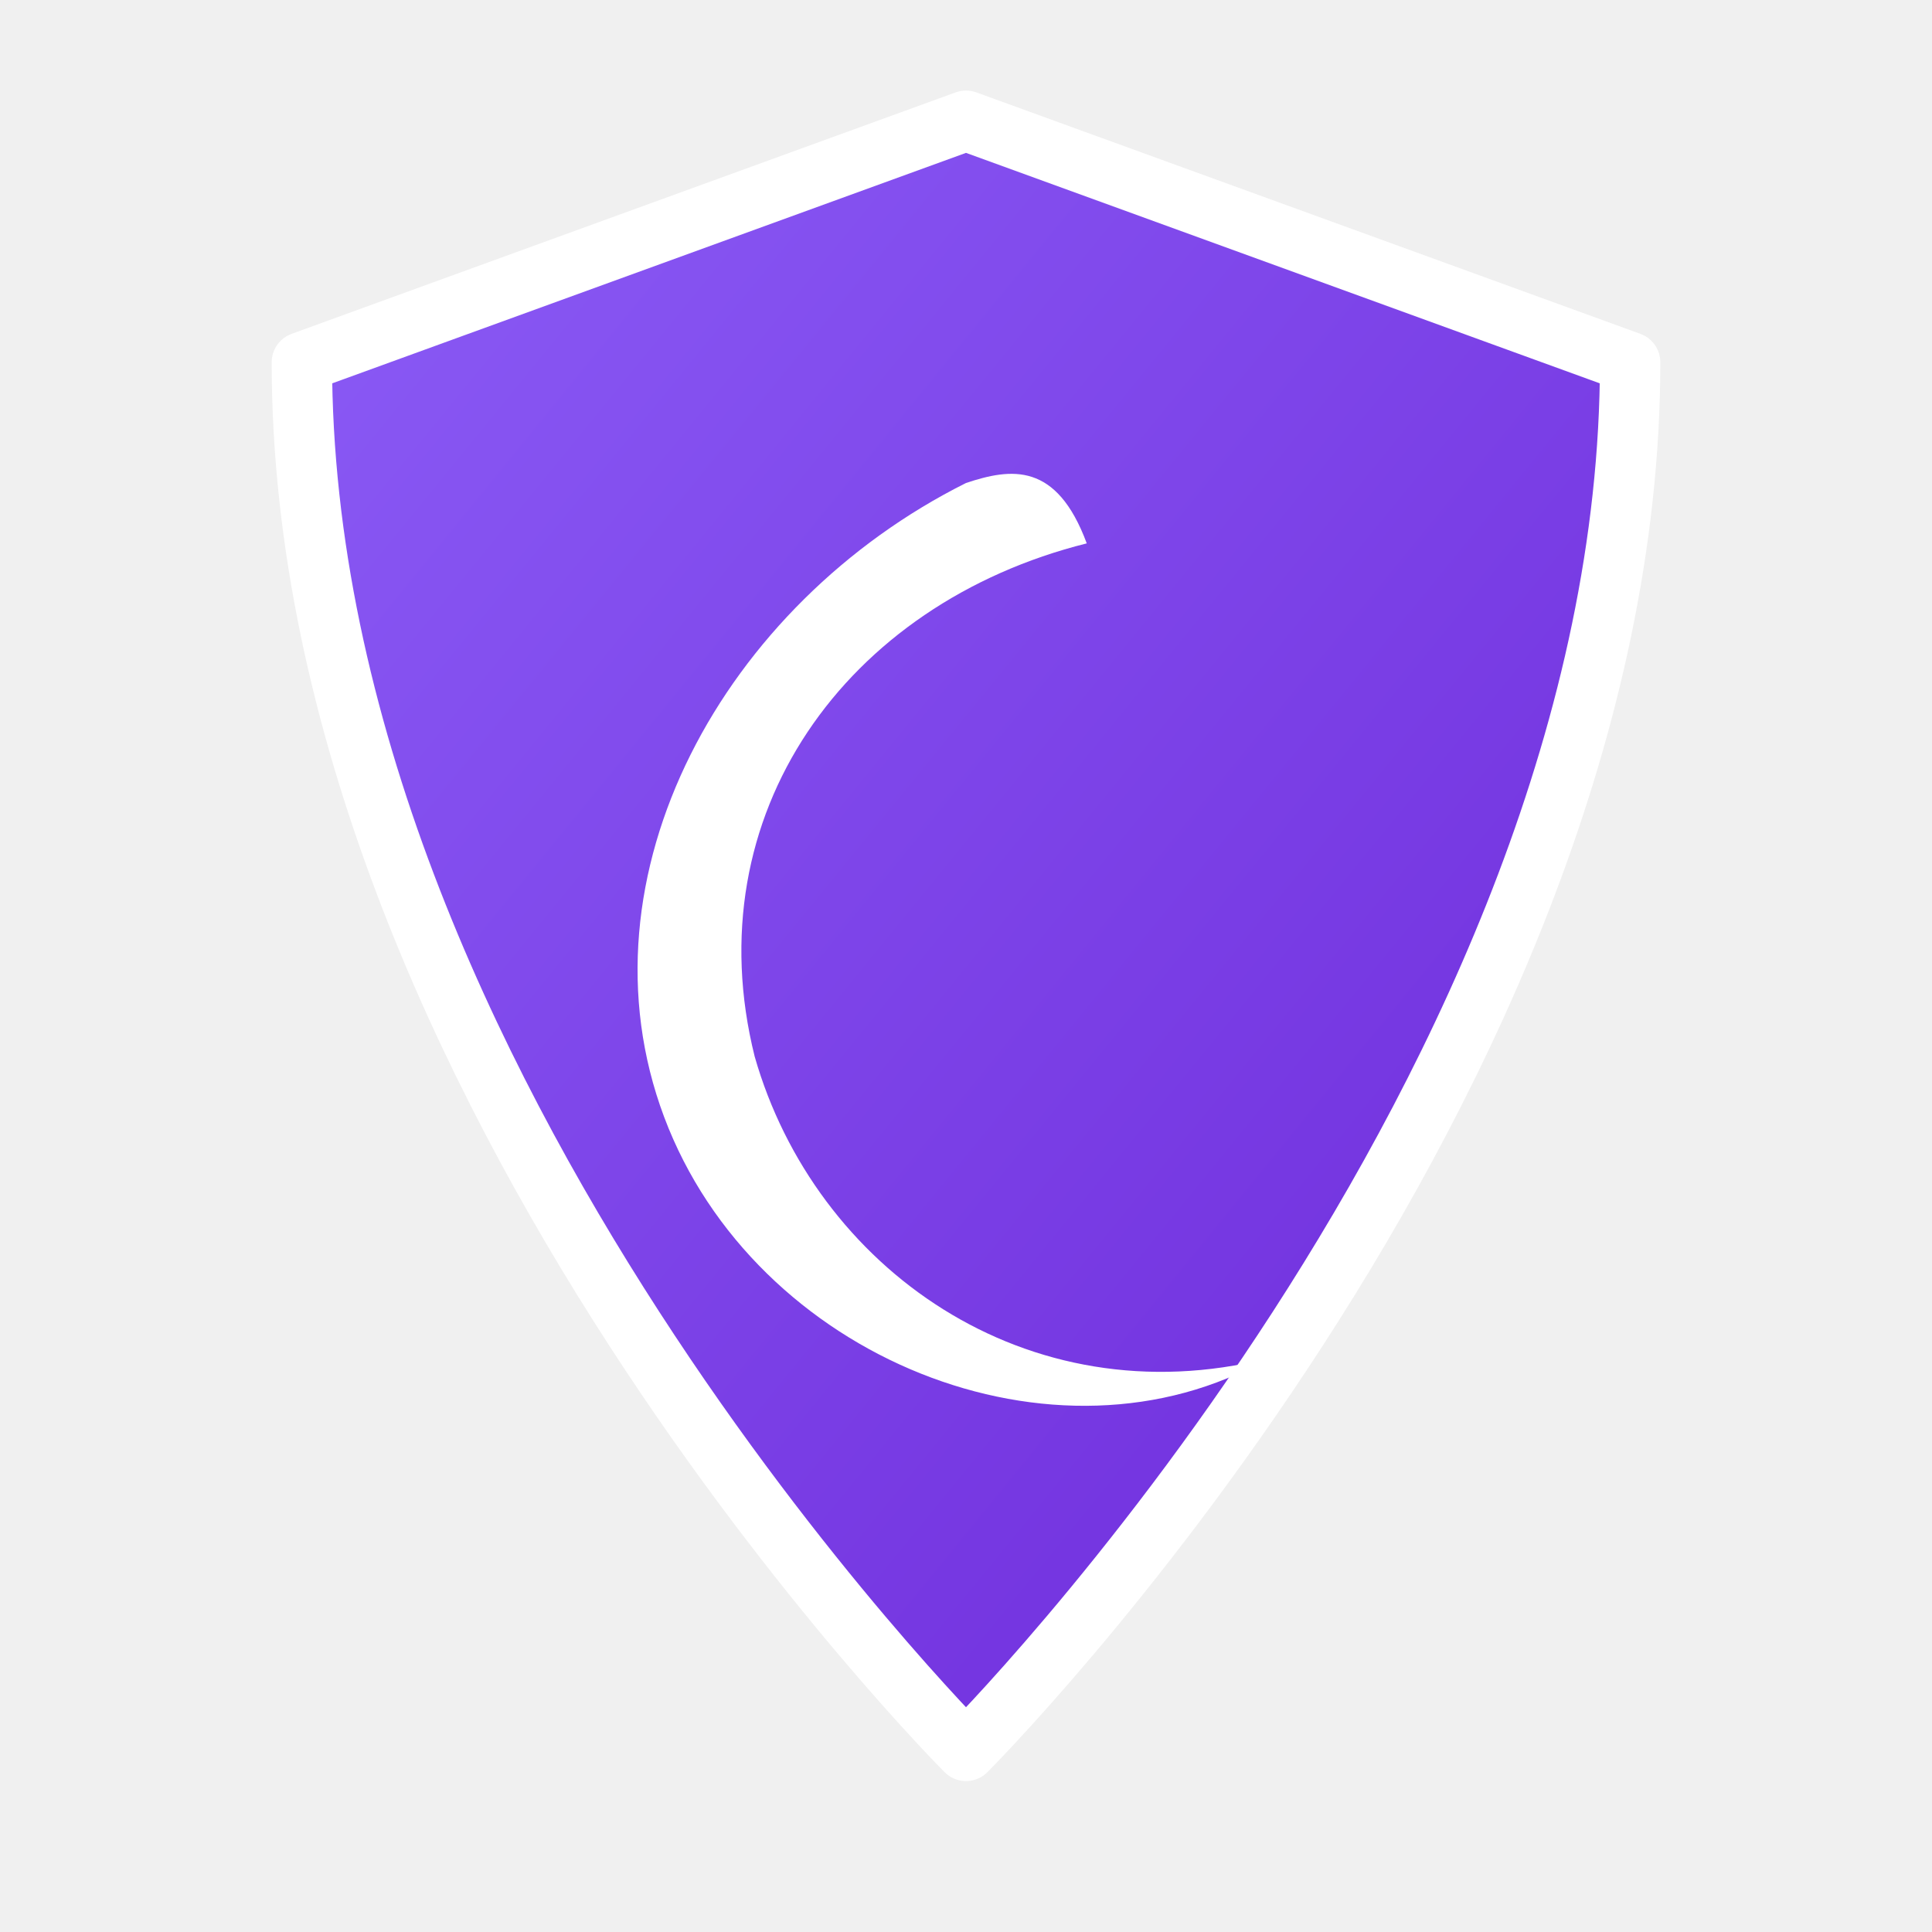
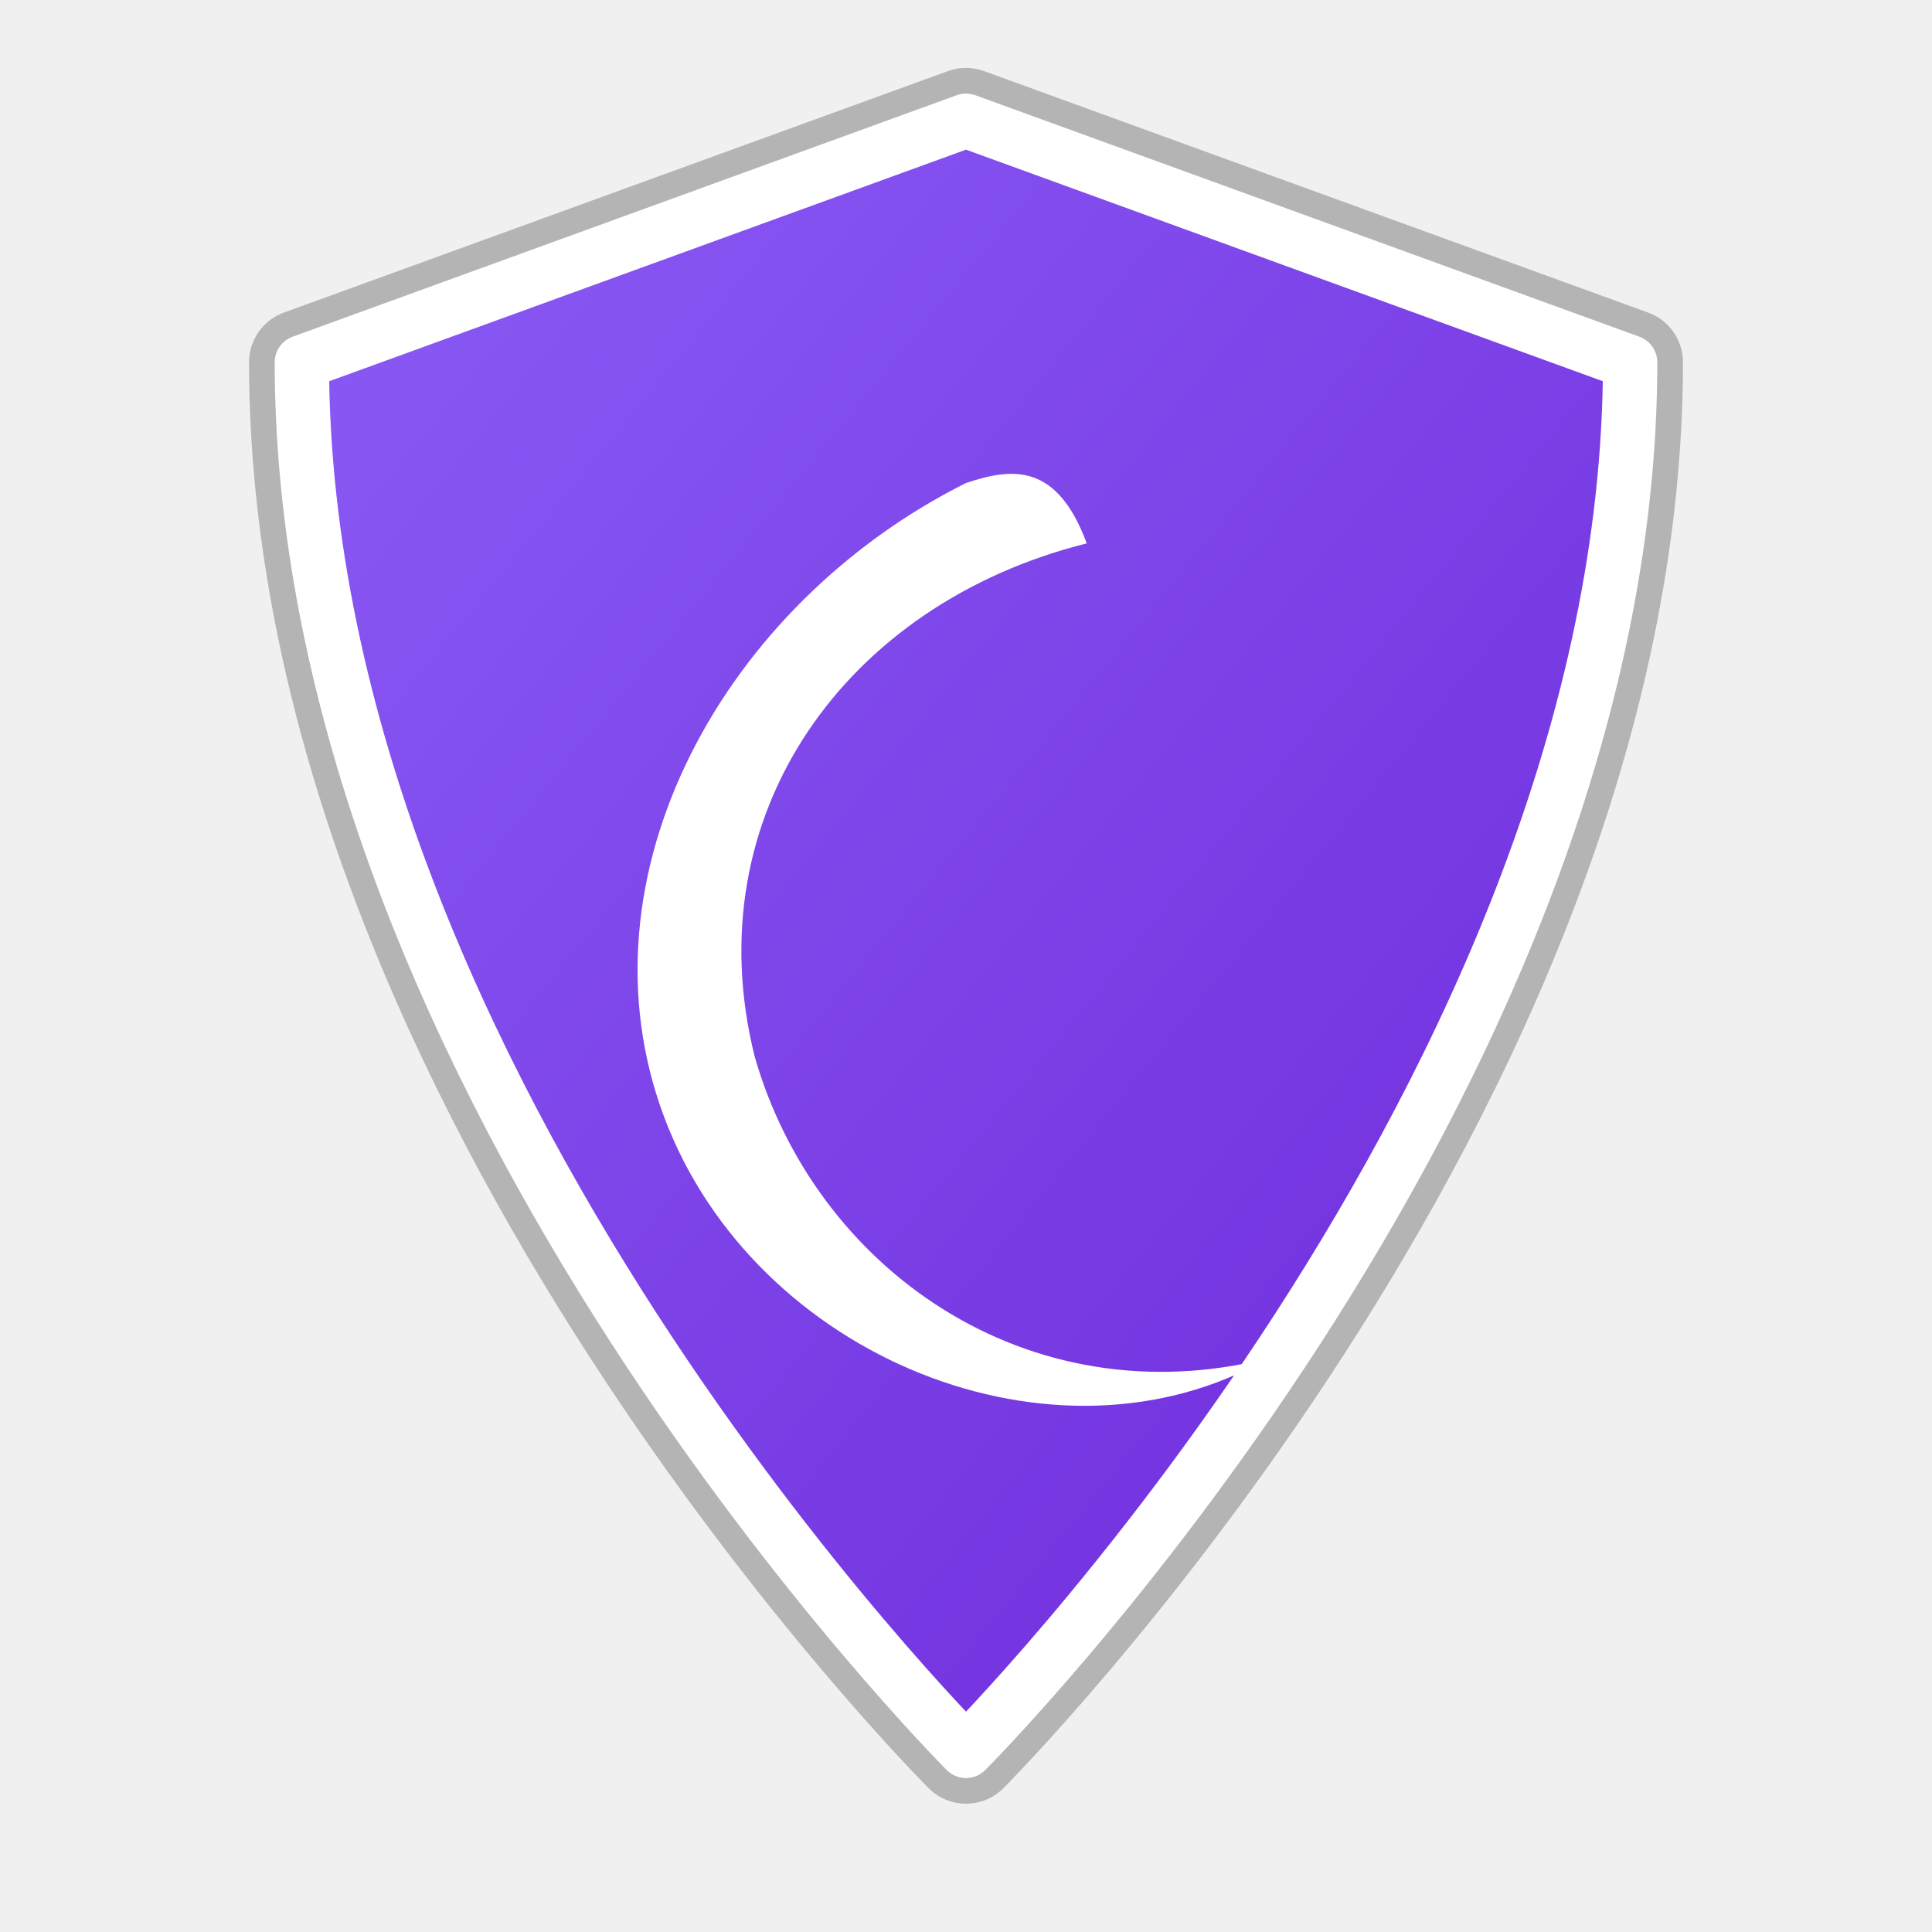
<svg xmlns="http://www.w3.org/2000/svg" viewBox="0 0 64 64" width="64" height="64">
  <defs>
    <linearGradient id="nightGrad" x1="0%" y1="0%" x2="100%" y2="100%">
      <stop offset="0%" stop-color="#8B5CF6" />
      <stop offset="100%" stop-color="#6D28D9" />
    </linearGradient>
  </defs>
-   <path d="M32 4 L54 12 C54 36 32 58 32 58 C32 58 10 36 10 12 Z" fill="url(#nightGrad)" stroke="#FFFFFF" stroke-width="2" stroke-linejoin="round" />
+   <path d="M32 4 L54 12 C54 36 32 58 32 58 C32 58 10 36 10 12 Z" fill="none" stroke="rgba(0,0,0,0.25)" stroke-width="3.5" stroke-linejoin="round" />
+   <path d="M32 4 L54 12 C54 36 32 58 32 58 C32 58 10 36 10 12 Z" fill="url(#nightGrad)" stroke="#FFFFFF" stroke-width="1.8" stroke-linejoin="round" />
  <path d="M36 18 C28 20 23 27 25 35 C27 42 34 47 42 45 C35 49 25 45 22 37 C19 29 24 20 32 16 C33.5 15.5 35 15.3 36 18 Z" fill="#FFFFFF" />
</svg>
